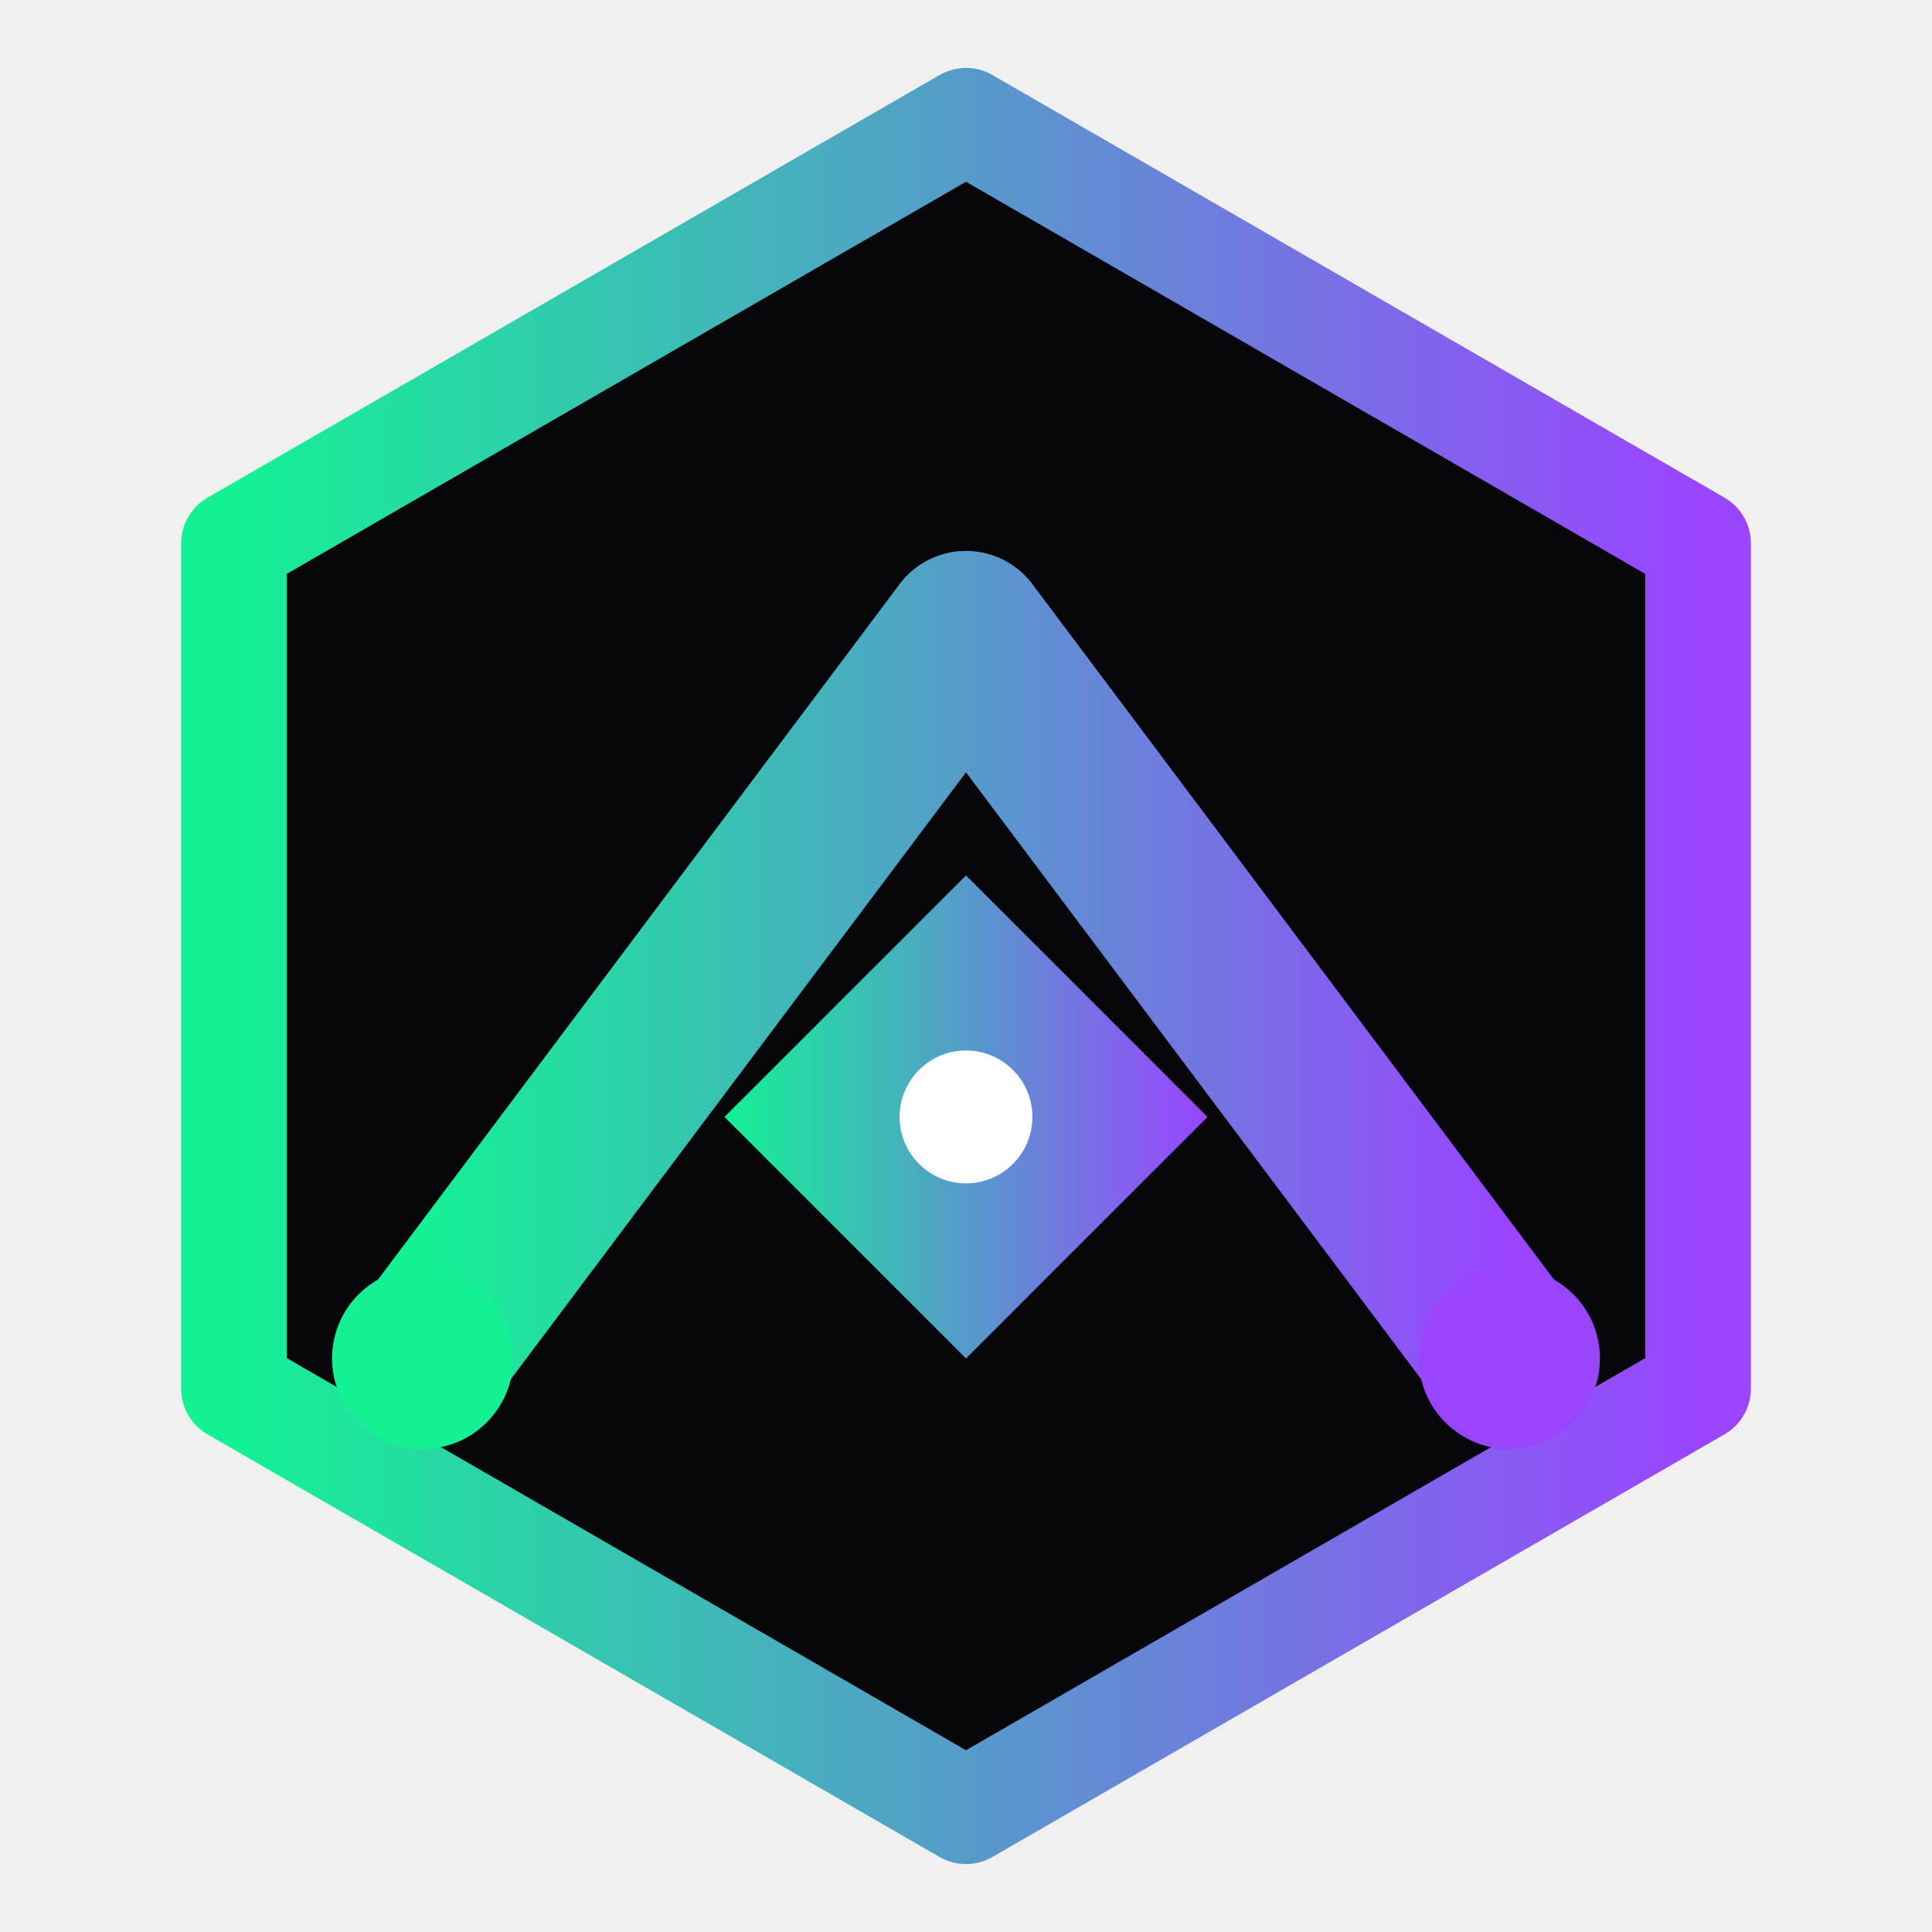
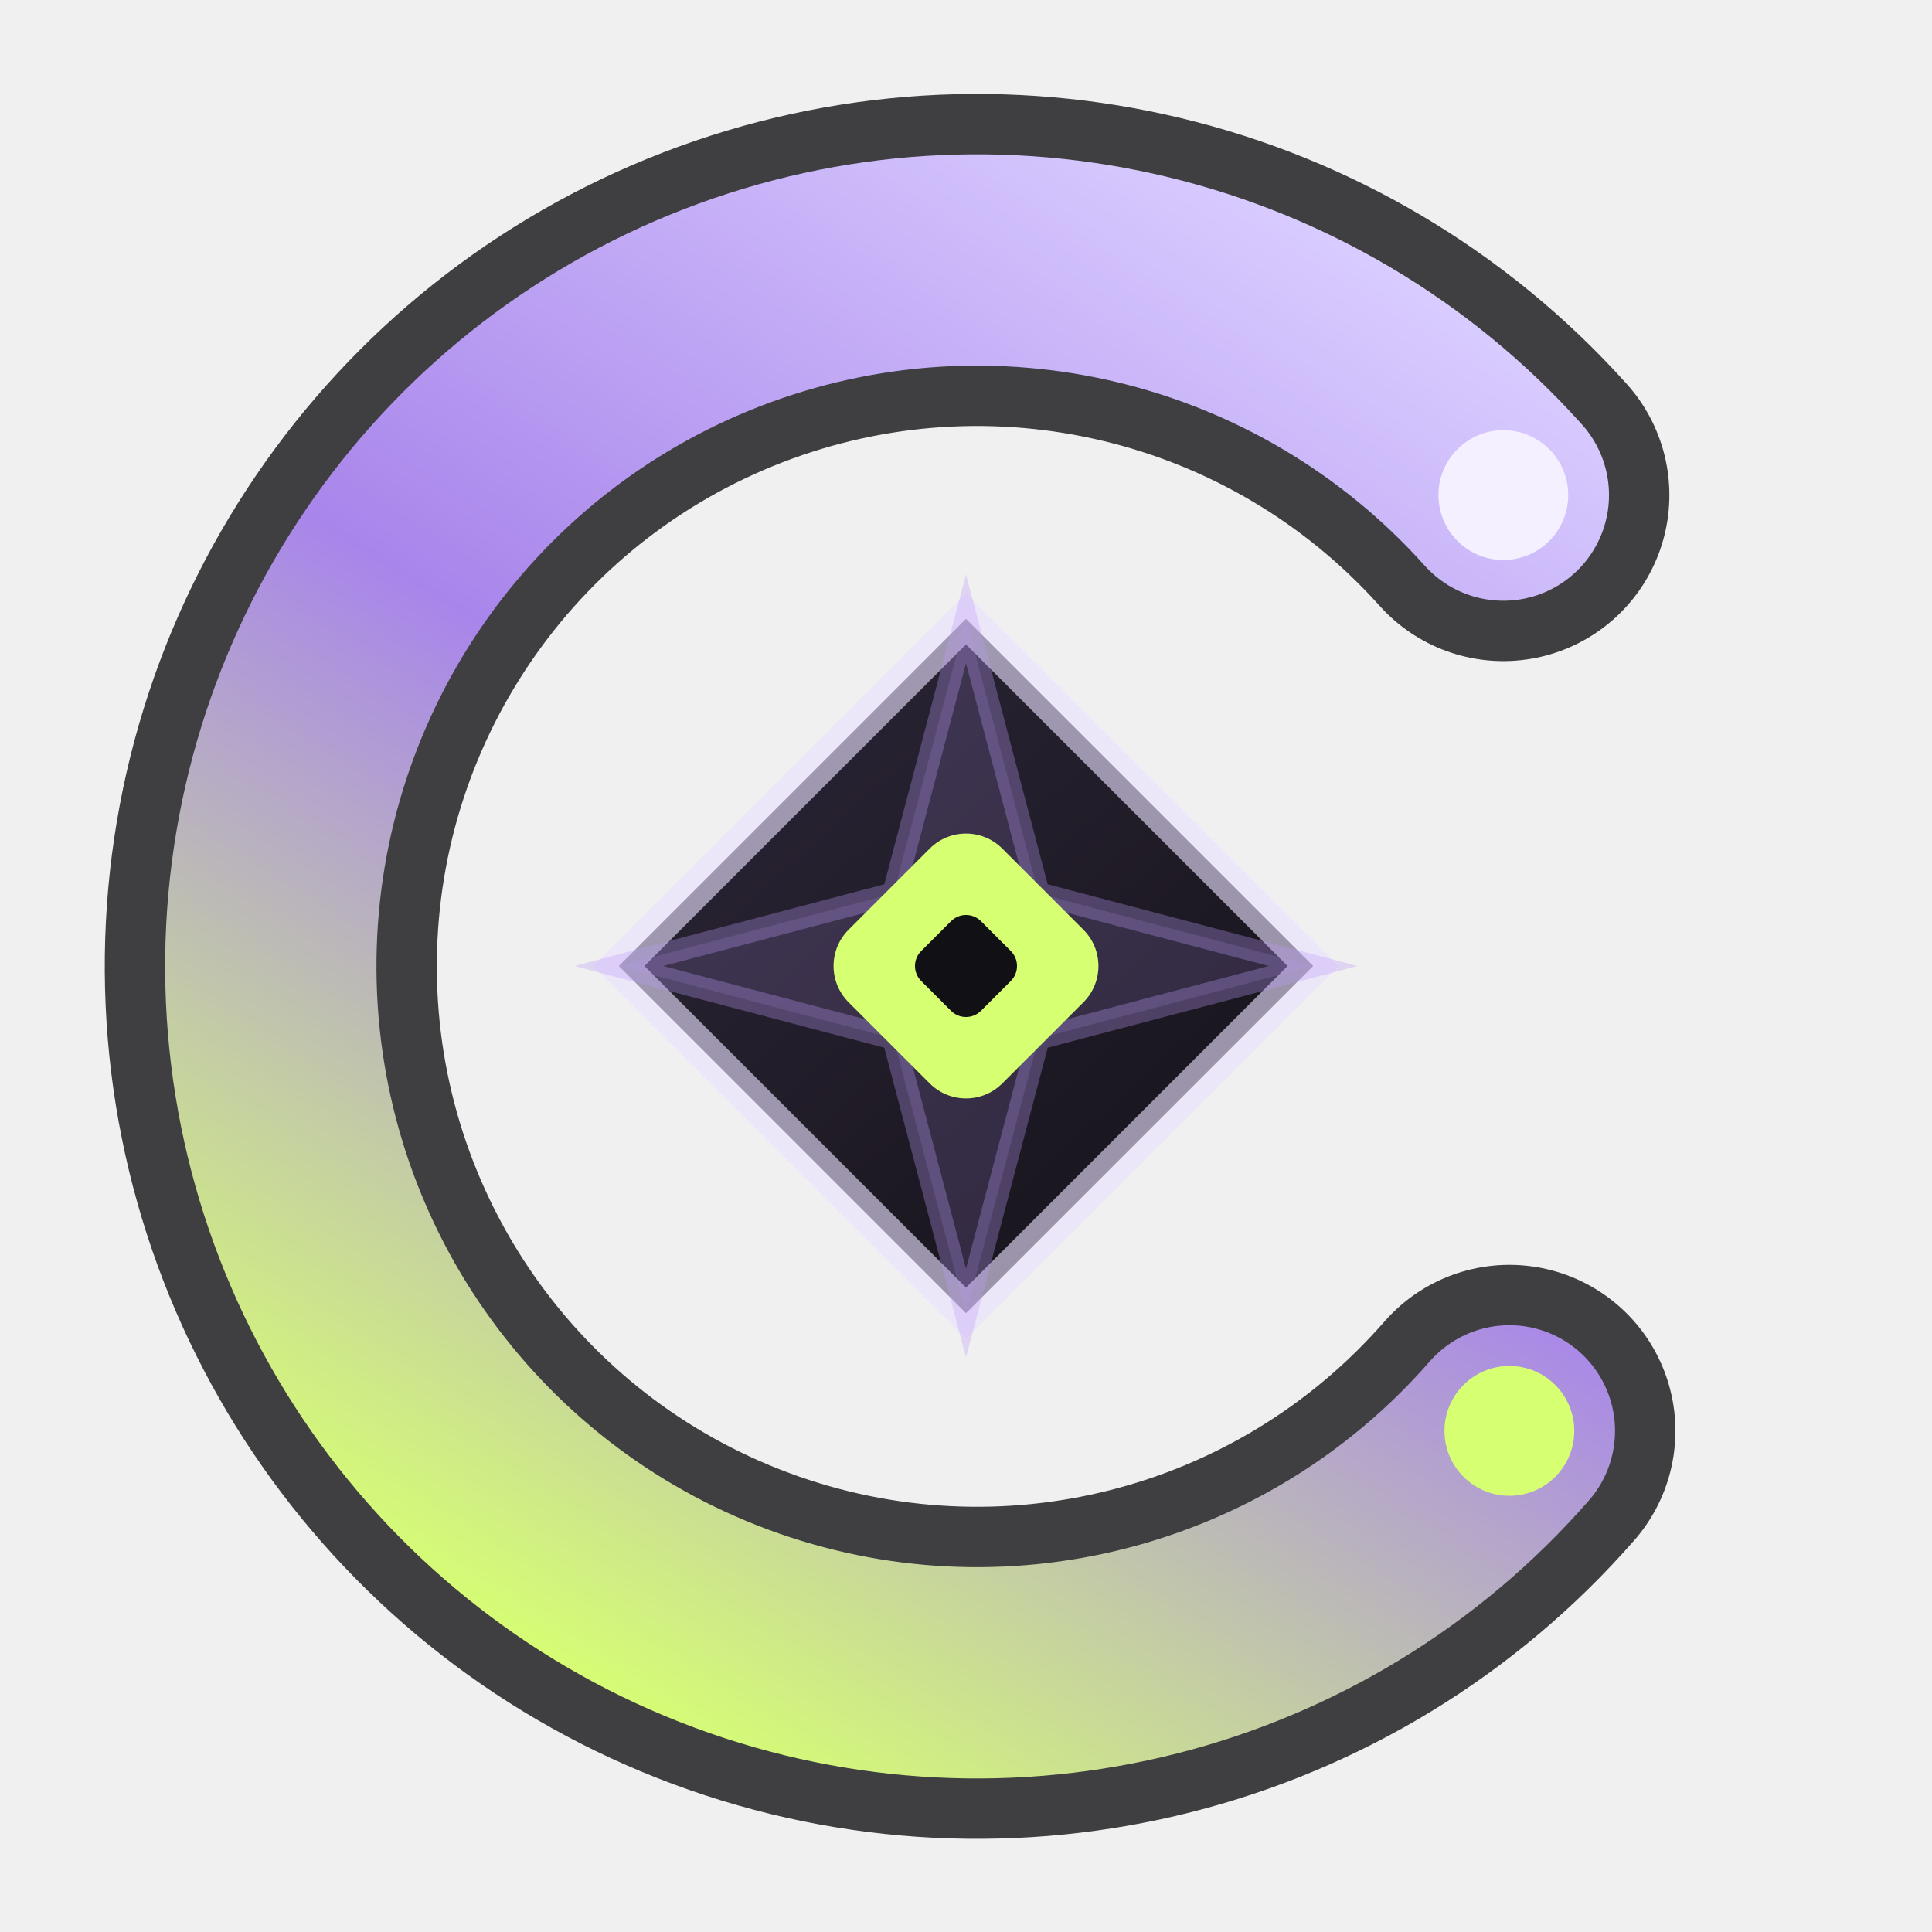
- <svg xmlns="http://www.w3.org/2000/svg" viewBox="0 0 64 64">
+ <svg xmlns="http://www.w3.org/2000/svg" viewBox="0 0 64 64" fill="none">
  <defs>
-     <linearGradient id="cy" x1="0" y1="0" x2="1" y2="0">
-       <stop offset="0" stop-color="#14F195" />
-       <stop offset="1" stop-color="#9945FF" />
+     <linearGradient id="canopy-ring" x1="48" y1="10" x2="19" y2="56" gradientUnits="userSpaceOnUse">
+       <stop stop-color="#D9CCFF" />
+       <stop offset=".48" stop-color="#A885EB" />
+       <stop offset="1" stop-color="#D7FF72" />
+     </linearGradient>
+     <linearGradient id="matter-face" x1="23" y1="22" x2="42" y2="43" gradientUnits="userSpaceOnUse">
+       <stop stop-color="#2B2536" />
+       <stop offset="1" stop-color="#151219" />
    </linearGradient>
  </defs>
-   <polygon points="32,4 56.25,18 56.25,46 32,60 7.75,46 7.75,18" fill="#07070B" stroke="url(#cy)" stroke-width="3.5" stroke-linejoin="round" />
-   <path d="M14,45 L32,21 L50,45" fill="none" stroke="url(#cy)" stroke-width="5.5" stroke-linecap="round" stroke-linejoin="round" />
-   <polygon points="32,29 40,37 32,45 24,37" fill="url(#cy)" />
-   <circle cx="32" cy="37" r="2.2" fill="#fff" />
-   <circle cx="14" cy="45" r="3" fill="#14F195" />
-   <circle cx="50" cy="45" r="3" fill="#9945FF" />
+   <path d="M49.8 16.4A23.4 23.4 0 1 0 50 47.4" stroke="#050407" stroke-opacity=".75" stroke-width="11" stroke-linecap="round" />
+   <path d="M49.8 16.4A23.4 23.4 0 1 0 50 47.4" stroke="url(#canopy-ring)" stroke-width="7" stroke-linecap="round" />
+   <path d="M32 20.5 43.5 32 32 43.5 20.5 32 32 20.5Z" fill="url(#matter-face)" stroke="#E9E0FF" stroke-opacity=".62" stroke-width="1.2" />
+   <path d="m32 20.5-2.4 9.1-9.1 2.4 9.1 2.4 2.4 9.1 2.4-9.1 9.1-2.4-9.1-2.4-2.4-9.1Z" fill="#B89AF4" fill-opacity=".16" stroke="#B89AF4" stroke-opacity=".32" stroke-width=".75" />
+   <rect x="28.4" y="28.4" width="7.2" height="7.2" rx="1.7" transform="rotate(45 32 32)" fill="#D7FF72" />
+   <rect x="30.6" y="30.6" width="2.8" height="2.8" rx=".7" transform="rotate(45 32 32)" fill="#111015" />
+   <circle cx="49.8" cy="16.4" r="2.15" fill="#F4F0FF" />
+   <circle cx="50" cy="47.4" r="2.15" fill="#D7FF72" />
</svg>
